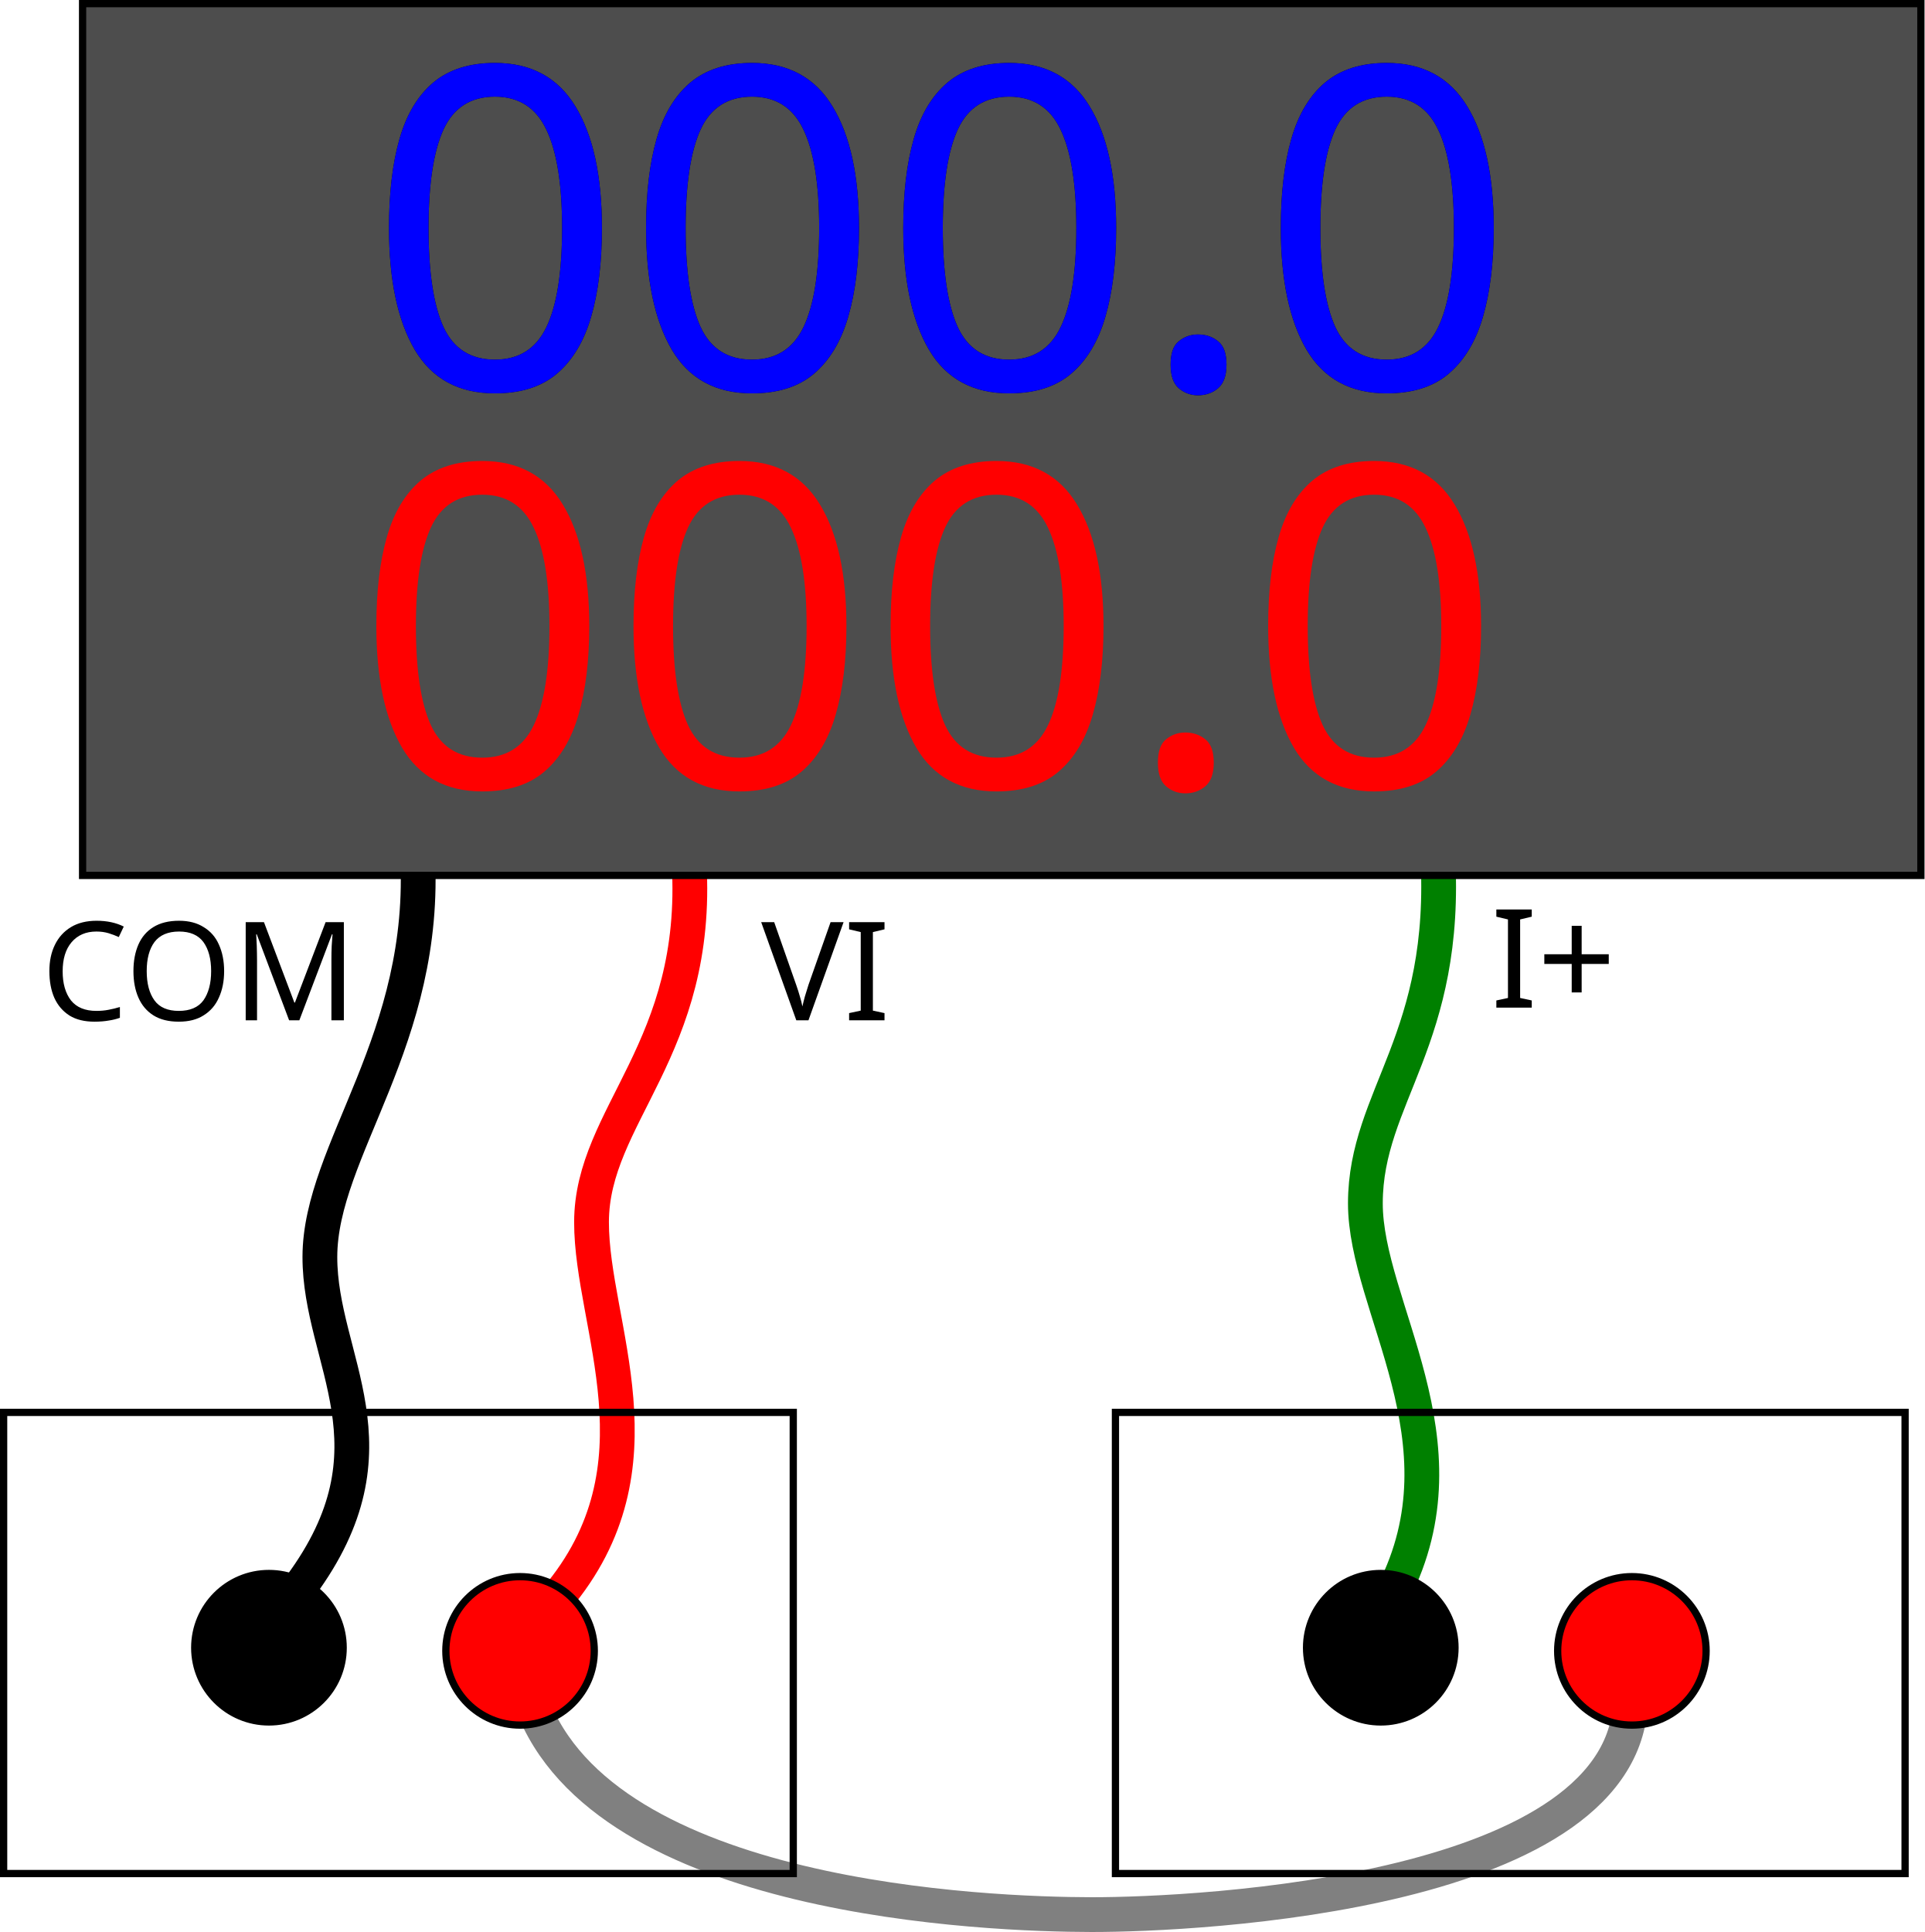
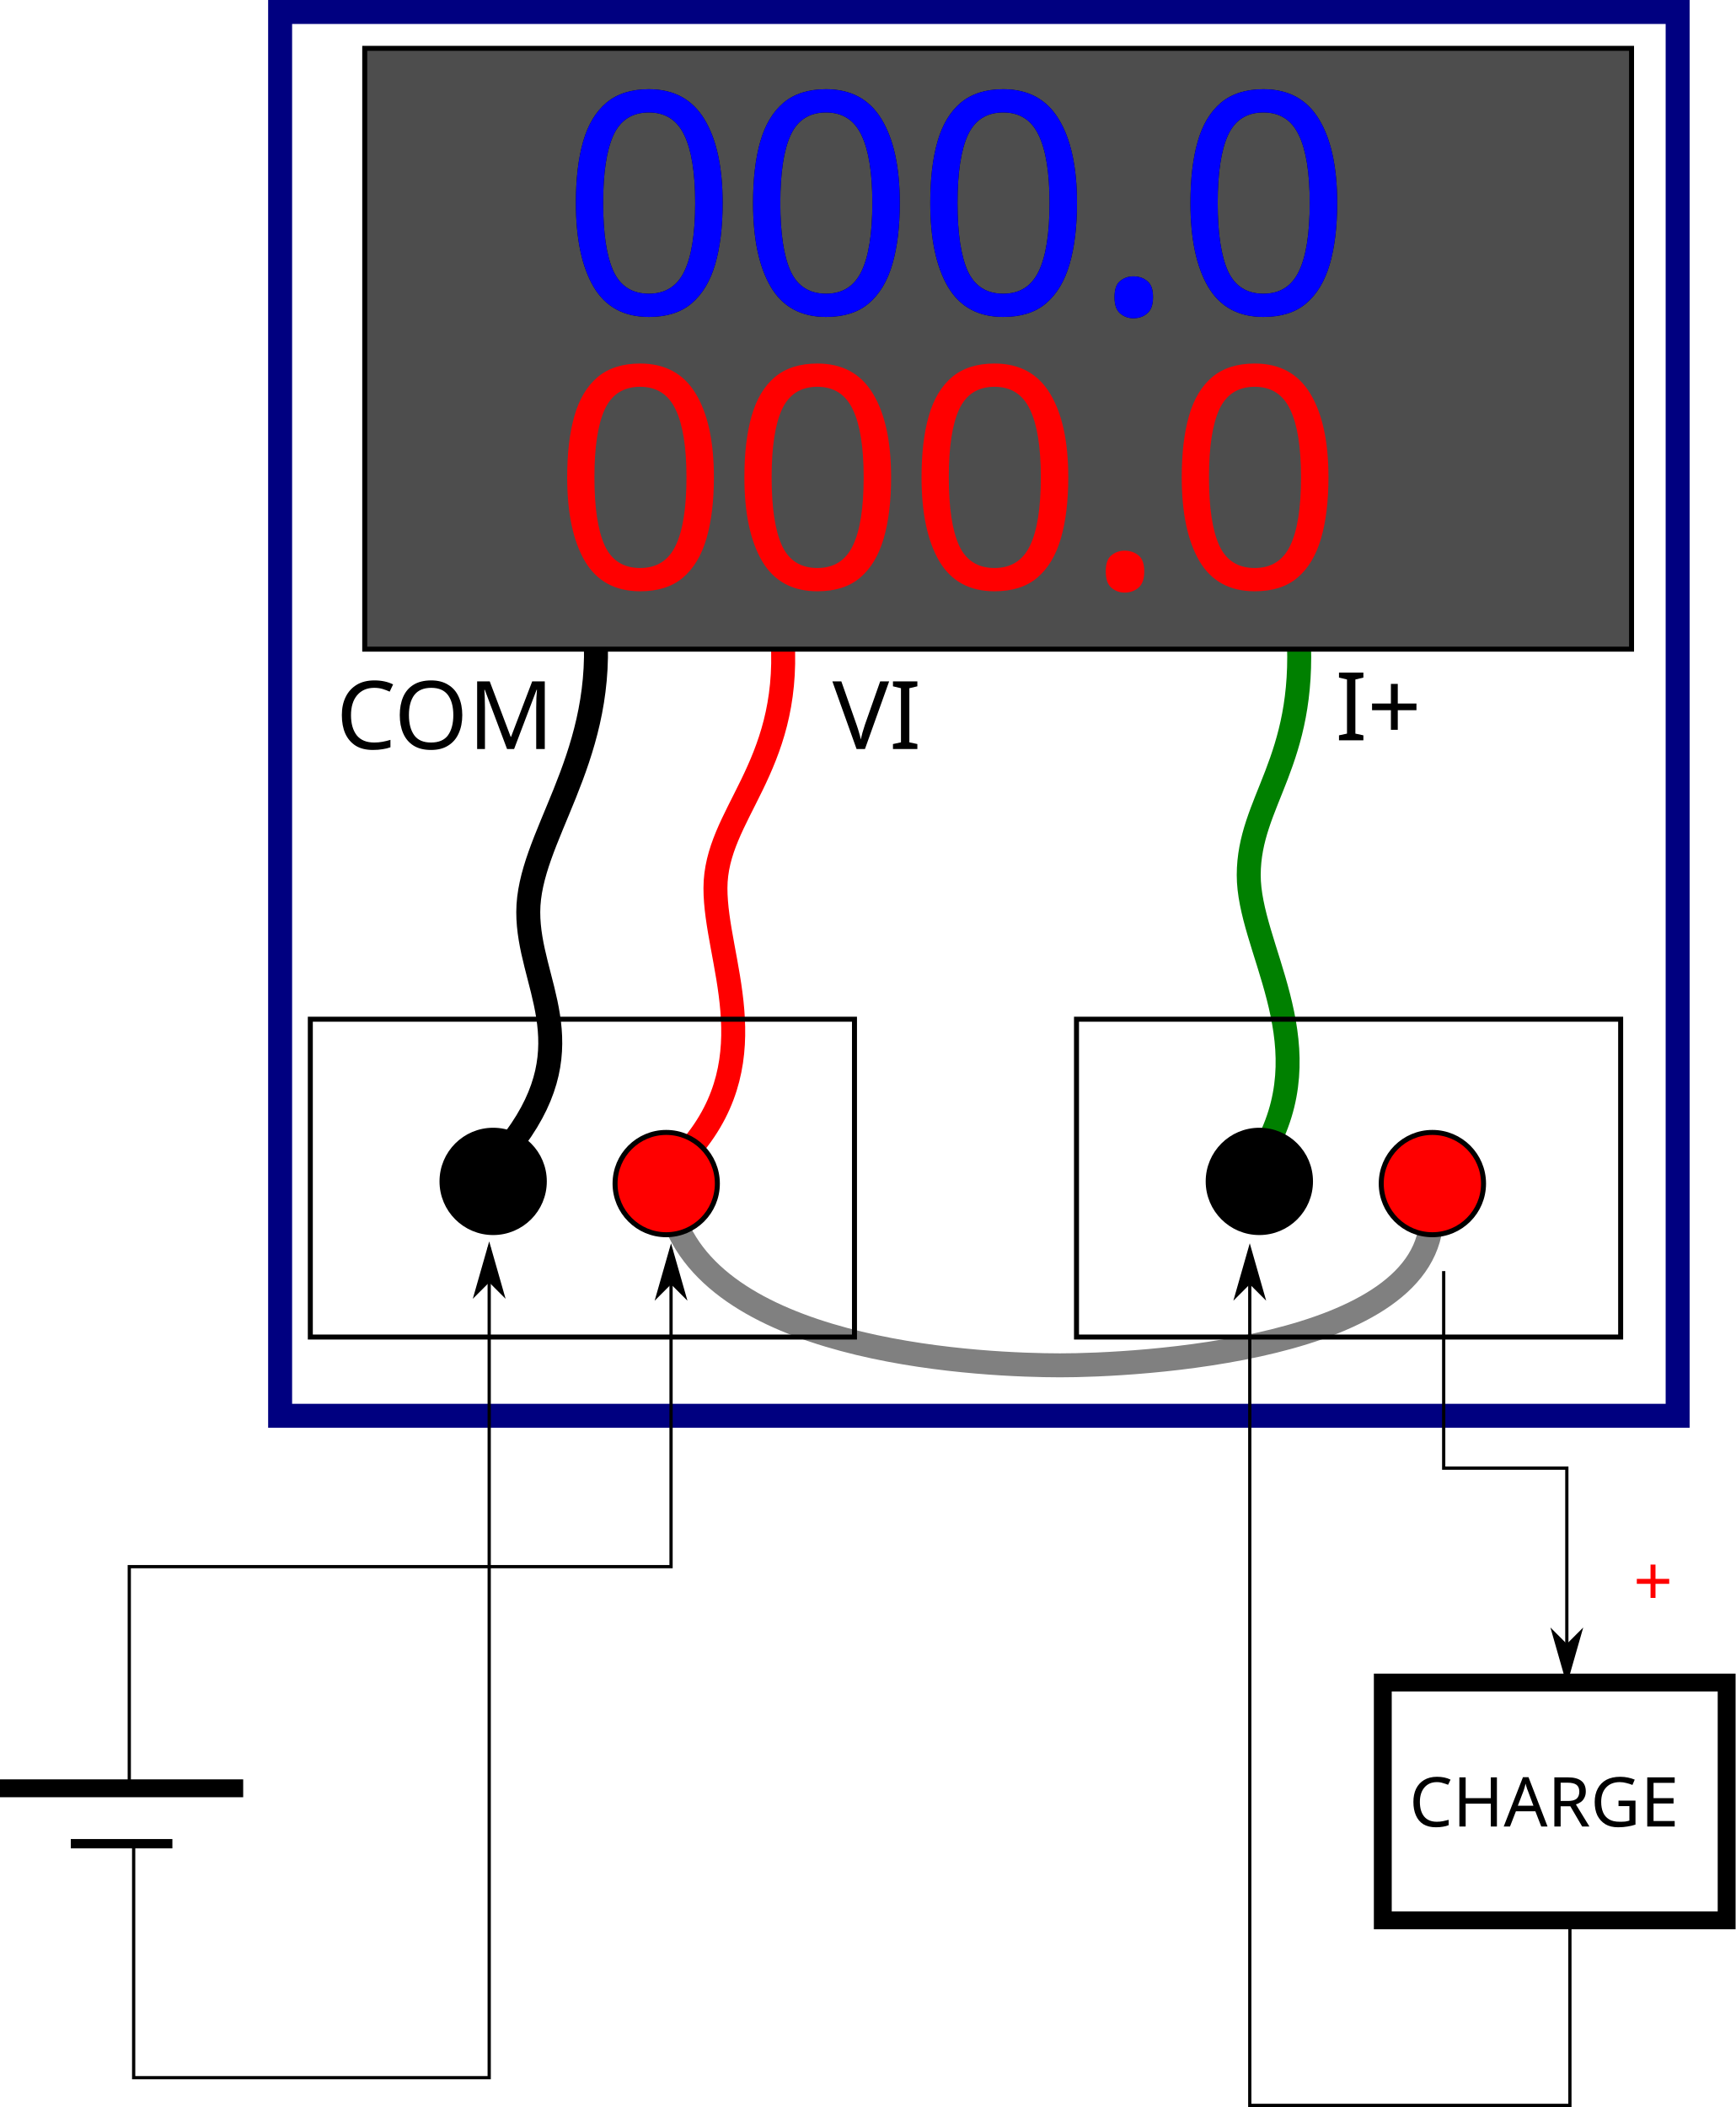
- <svg xmlns="http://www.w3.org/2000/svg" width="108.751mm" height="109.171mm" viewBox="0 0 108.751 109.171" version="1.1" id="svg5">
-   <defs id="defs2" />
-   <g id="layer1" transform="translate(-33.35029,-51.91279)">
+ <svg xmlns="http://www.w3.org/2000/svg" width="142.318mm" height="172.758mm" viewBox="0 0 142.318 172.758" version="1.1" id="svg5">
+   <defs id="defs2">
+     <marker style="overflow:visible" id="marker15103" refX="0" refY="0" orient="auto">
+       <path transform="matrix(-0.8,0,0,-0.8,-10,0)" style="fill:context-stroke;fill-rule:evenodd;stroke:context-stroke;stroke-width:1pt" d="M 0,0 5,-5 -12.5,0 5,5 Z" id="path15101" />
+     </marker>
+     <marker style="overflow:visible" id="marker1939" refX="0" refY="0" orient="auto">
+       <path transform="matrix(-0.8,0,0,-0.8,-10,0)" style="fill:context-stroke;fill-rule:evenodd;stroke:context-stroke;stroke-width:1pt" d="M 0,0 5,-5 -12.5,0 5,5 Z" id="path1937" />
+     </marker>
+     <marker style="overflow:visible" id="Arrow1Lend" refX="0" refY="0" orient="auto">
+       <path transform="matrix(-0.8,0,0,-0.8,-10,0)" style="fill:context-stroke;fill-rule:evenodd;stroke:context-stroke;stroke-width:1pt" d="M 0,0 5,-5 -12.5,0 5,5 Z" id="path1555" />
+     </marker>
+   </defs>
+   <g id="layer1" transform="translate(-8.108618,-48.1537)">
    <path style="fill:none;stroke:#808080;stroke-width:1.965;stroke-linecap:butt;stroke-linejoin:miter;stroke-miterlimit:4;stroke-dasharray:none;stroke-opacity:1" d="m 125.498,147.763 c 0,11.155 -24.43,12.347 -30.476,12.338 -5.861,-0.009 -27.521,-0.816 -31.637,-11.981" id="path10696" />
    <path style="fill:none;stroke:#000000;stroke-width:1.965;stroke-linecap:butt;stroke-linejoin:miter;stroke-miterlimit:4;stroke-dasharray:none;stroke-opacity:1" d="m 56.937,100.13 c 0.625,10.531 -5.502,16.755 -5.511,22.802 -0.009,5.861 4.717,10.743 -1.093,18.607" id="path10772" />
    <path style="fill:none;stroke:#ff0000;stroke-width:1.965;stroke-linecap:butt;stroke-linejoin:miter;stroke-miterlimit:4;stroke-dasharray:none;stroke-opacity:1" d="m 72.287,100.666 c 0.625,10.531 -5.502,14.256 -5.511,20.303 -0.009,5.861 4.36,13.777 -1.986,21.284" id="path10752" />
    <path style="fill:none;stroke:#008000;stroke-width:1.965;stroke-linecap:butt;stroke-linejoin:miter;stroke-miterlimit:4;stroke-dasharray:none;stroke-opacity:1" d="m 114.588,100.13 c 0.625,10.531 -4.074,13.721 -4.083,19.767 -0.009,5.861 5.966,13.42 1.584,21.998" id="path9873" />
    <rect style="fill:none;stroke:#000000;stroke-width:0.41;stroke-miterlimit:4;stroke-dasharray:none" id="rect1276" width="44.621" height="26.059" x="33.555" y="131.722" />
    <rect style="fill:none;stroke:#000000;stroke-width:0.41;stroke-miterlimit:4;stroke-dasharray:none" id="rect846" width="44.621" height="26.059" x="96.382" y="131.722" />
    <circle style="fill:#000000;stroke:#000000;stroke-width:0.41;stroke-miterlimit:4;stroke-dasharray:none" id="circle1278" cx="48.548" cy="145.02" r="4.194" />
    <circle style="fill:#000000;stroke:#000000;stroke-width:0.41;stroke-miterlimit:4;stroke-dasharray:none" id="circle1176" cx="111.375" cy="145.02" r="4.194" />
    <circle style="fill:#ff0000;stroke:#000000;stroke-width:0.41;stroke-miterlimit:4;stroke-dasharray:none" id="circle1280" cx="62.738" cy="145.198" r="4.194" />
    <circle style="fill:#ff0000;stroke:#000000;stroke-width:0.41;stroke-miterlimit:4;stroke-dasharray:none" id="path1072" cx="125.565" cy="145.198" r="4.194" />
    <rect style="fill:#4d4d4d;stroke:#000000;stroke-width:0.41;stroke-miterlimit:4;stroke-dasharray:none" id="rect1304" width="103.879" height="49.262" x="38.017" y="52.118" />
    <text xml:space="preserve" style="font-style:normal;font-weight:normal;font-size:25.4px;line-height:1.25;font-family:sans-serif;letter-spacing:0px;word-spacing:0px;fill:#000000;fill-opacity:1;stroke:none;stroke-width:0.265" x="54.081" y="73.893" id="text9599">
      <tspan id="tspan9597" style="font-size:25.4px;stroke-width:0.265" x="54.081" y="73.893">000.0</tspan>
    </text>
    <text xml:space="preserve" style="font-style:normal;font-weight:normal;font-size:25.4px;line-height:1.25;font-family:sans-serif;letter-spacing:0px;word-spacing:0px;fill:#0000ff;fill-opacity:1;stroke:none;stroke-width:0.265" x="54.081" y="73.893" id="text9603">
      <tspan id="tspan9601" style="font-size:25.4px;fill:#0000ff;stroke-width:0.265" x="54.081" y="73.893">000.0</tspan>
    </text>
    <text xml:space="preserve" style="font-style:normal;font-weight:normal;font-size:25.4px;line-height:1.25;font-family:sans-serif;letter-spacing:0px;word-spacing:0px;fill:#ff0000;fill-opacity:1;stroke:none;stroke-width:0.265" x="53.367" y="96.382" id="text2672">
      <tspan id="tspan2670" style="font-size:25.4px;fill:#ff0000;stroke-width:0.265" x="53.367" y="96.382">000.0</tspan>
    </text>
    <text xml:space="preserve" style="font-style:normal;font-weight:normal;font-size:7.761px;line-height:1.25;font-family:sans-serif;letter-spacing:0px;word-spacing:0px;fill:#000000;fill-opacity:1;stroke:none;stroke-width:0.265" x="76.365" y="109.564" id="text7176">
      <tspan id="tspan7174" style="font-size:7.761px;stroke-width:0.265" x="76.365" y="109.564">VI</tspan>
    </text>
    <text xml:space="preserve" style="font-style:normal;font-weight:normal;font-size:7.761px;line-height:1.25;font-family:sans-serif;letter-spacing:0px;word-spacing:0px;fill:#000000;fill-opacity:1;stroke:none;stroke-width:0.265" x="35.671" y="109.564" id="text9372">
      <tspan id="tspan9370" style="font-size:7.761px;stroke-width:0.265" x="35.671" y="109.564">COM</tspan>
    </text>
    <text xml:space="preserve" style="font-style:normal;font-weight:normal;font-size:7.761px;line-height:1.25;font-family:sans-serif;letter-spacing:0px;word-spacing:0px;fill:#000000;fill-opacity:1;stroke:none;stroke-width:0.265" x="117.595" y="108.85" id="text2974">
      <tspan id="tspan2972" style="font-size:7.761px;stroke-width:0.265" x="117.595" y="108.85">I+</tspan>
    </text>
+     <rect style="fill:none;stroke:#000080;stroke-width:1.965" id="rect1358" width="114.597" height="115.102" x="31.079" y="49.136" />
+     <path style="fill:none;stroke:#000000;stroke-width:1.465;stroke-linecap:butt;stroke-linejoin:miter;stroke-miterlimit:4;stroke-dasharray:none;stroke-opacity:1" d="M 8.109,194.781 H 28.05" id="path1415" />
+     <path style="fill:none;stroke:#000000;stroke-width:0.765;stroke-linecap:butt;stroke-linejoin:miter;stroke-miterlimit:4;stroke-dasharray:none;stroke-opacity:1" d="m 13.914,199.324 h 8.33" id="path1417" />
+     <path style="fill:none;stroke:#000000;stroke-width:0.265px;stroke-linecap:butt;stroke-linejoin:miter;stroke-opacity:1;marker-end:url(#Arrow1Lend)" d="M 18.71,194.528 V 176.607 H 63.135 V 150.608" id="path1550" />
+     <path style="fill:none;stroke:#000000;stroke-width:0.265px;stroke-linecap:butt;stroke-linejoin:miter;stroke-opacity:1;marker-end:url(#marker1939)" d="m 19.069,199.324 v 19.184 l 29.154,0 v -68.056" id="path1935" />
+     <rect style="fill:none;stroke:#000000;stroke-width:1.465;stroke-miterlimit:4;stroke-dasharray:none" id="rect2106" width="28.195" height="19.496" x="121.499" y="186.111" />
+     <text xml:space="preserve" style="font-style:normal;font-weight:normal;font-size:5.644px;line-height:1.25;font-family:sans-serif;letter-spacing:0px;word-spacing:0px;fill:#000000;fill-opacity:1;stroke:none;stroke-width:0.265" x="123.664" y="197.914" id="text8042">
+       <tspan id="tspan8040" style="font-size:5.644px;stroke-width:0.265" x="123.664" y="197.914">CHARGE</tspan>
+     </text>
+     <text xml:space="preserve" style="font-style:normal;font-weight:normal;font-size:5.644px;line-height:1.25;font-family:sans-serif;letter-spacing:0px;word-spacing:0px;fill:#000000;fill-opacity:1;stroke:none;stroke-width:0.265" x="142.048" y="179.798" id="text3188">
+       <tspan id="tspan3186" style="font-size:5.644px;fill:#ff0000;stroke-width:0.265" x="142.048" y="179.798">+</tspan>
+     </text>
+     <path style="fill:none;stroke:#000000;stroke-width:0.265px;stroke-linecap:butt;stroke-linejoin:miter;stroke-opacity:1;marker-end:url(#marker15103)" d="m 126.492,152.375 v 16.155 h 10.097 v 17.259" id="path15099" />
+     <path style="fill:none;stroke:#000000;stroke-width:0.265px;stroke-linecap:butt;stroke-linejoin:miter;stroke-opacity:1;marker-end:url(#marker1939)" d="m 136.841,206.076 v 14.703 h -26.251 v -70.172" id="path15111" />
  </g>
</svg>
